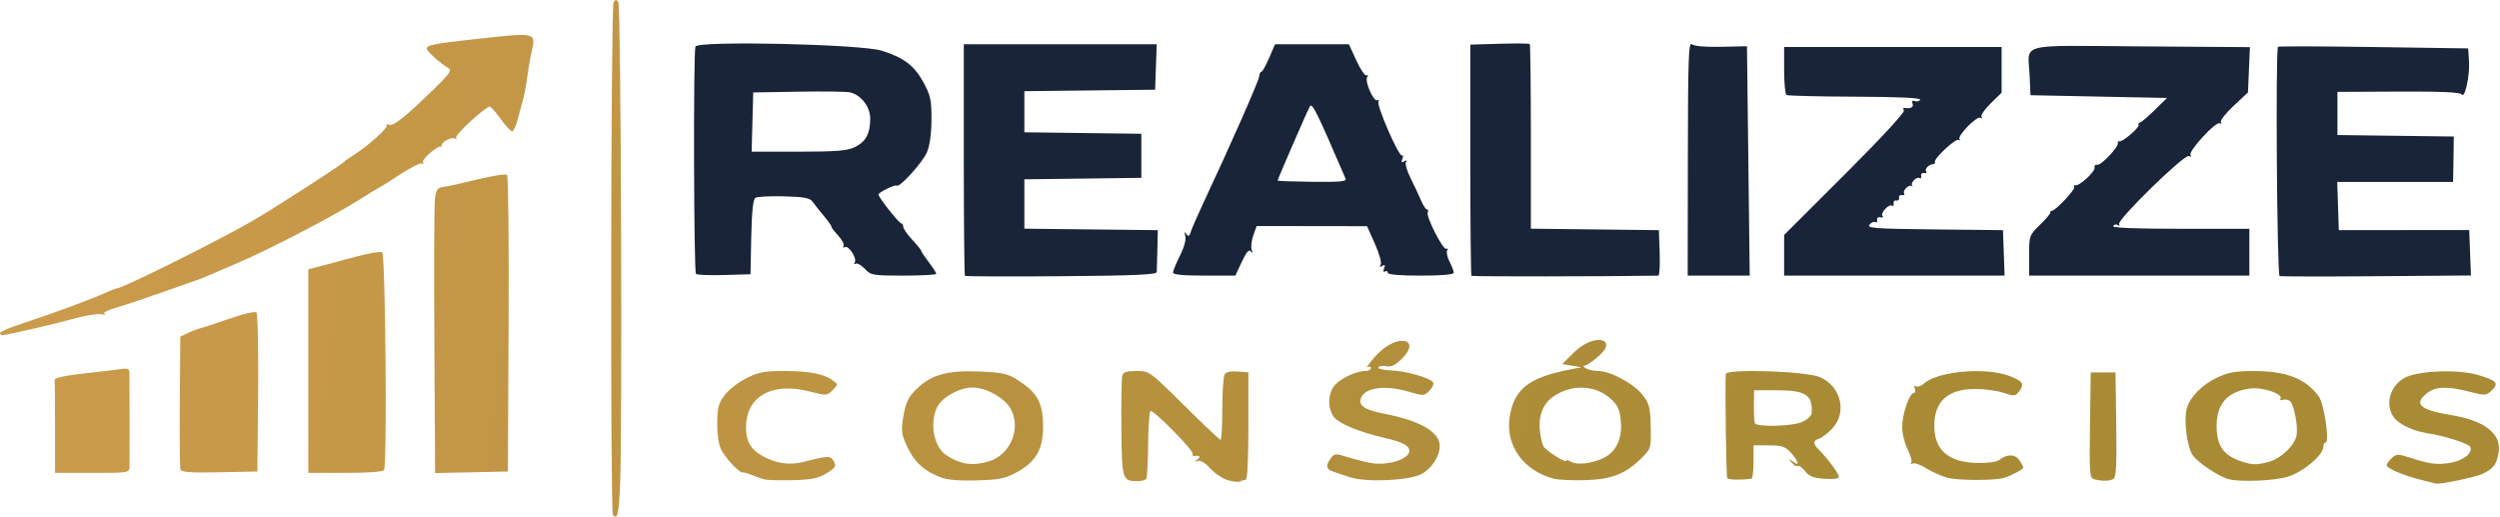
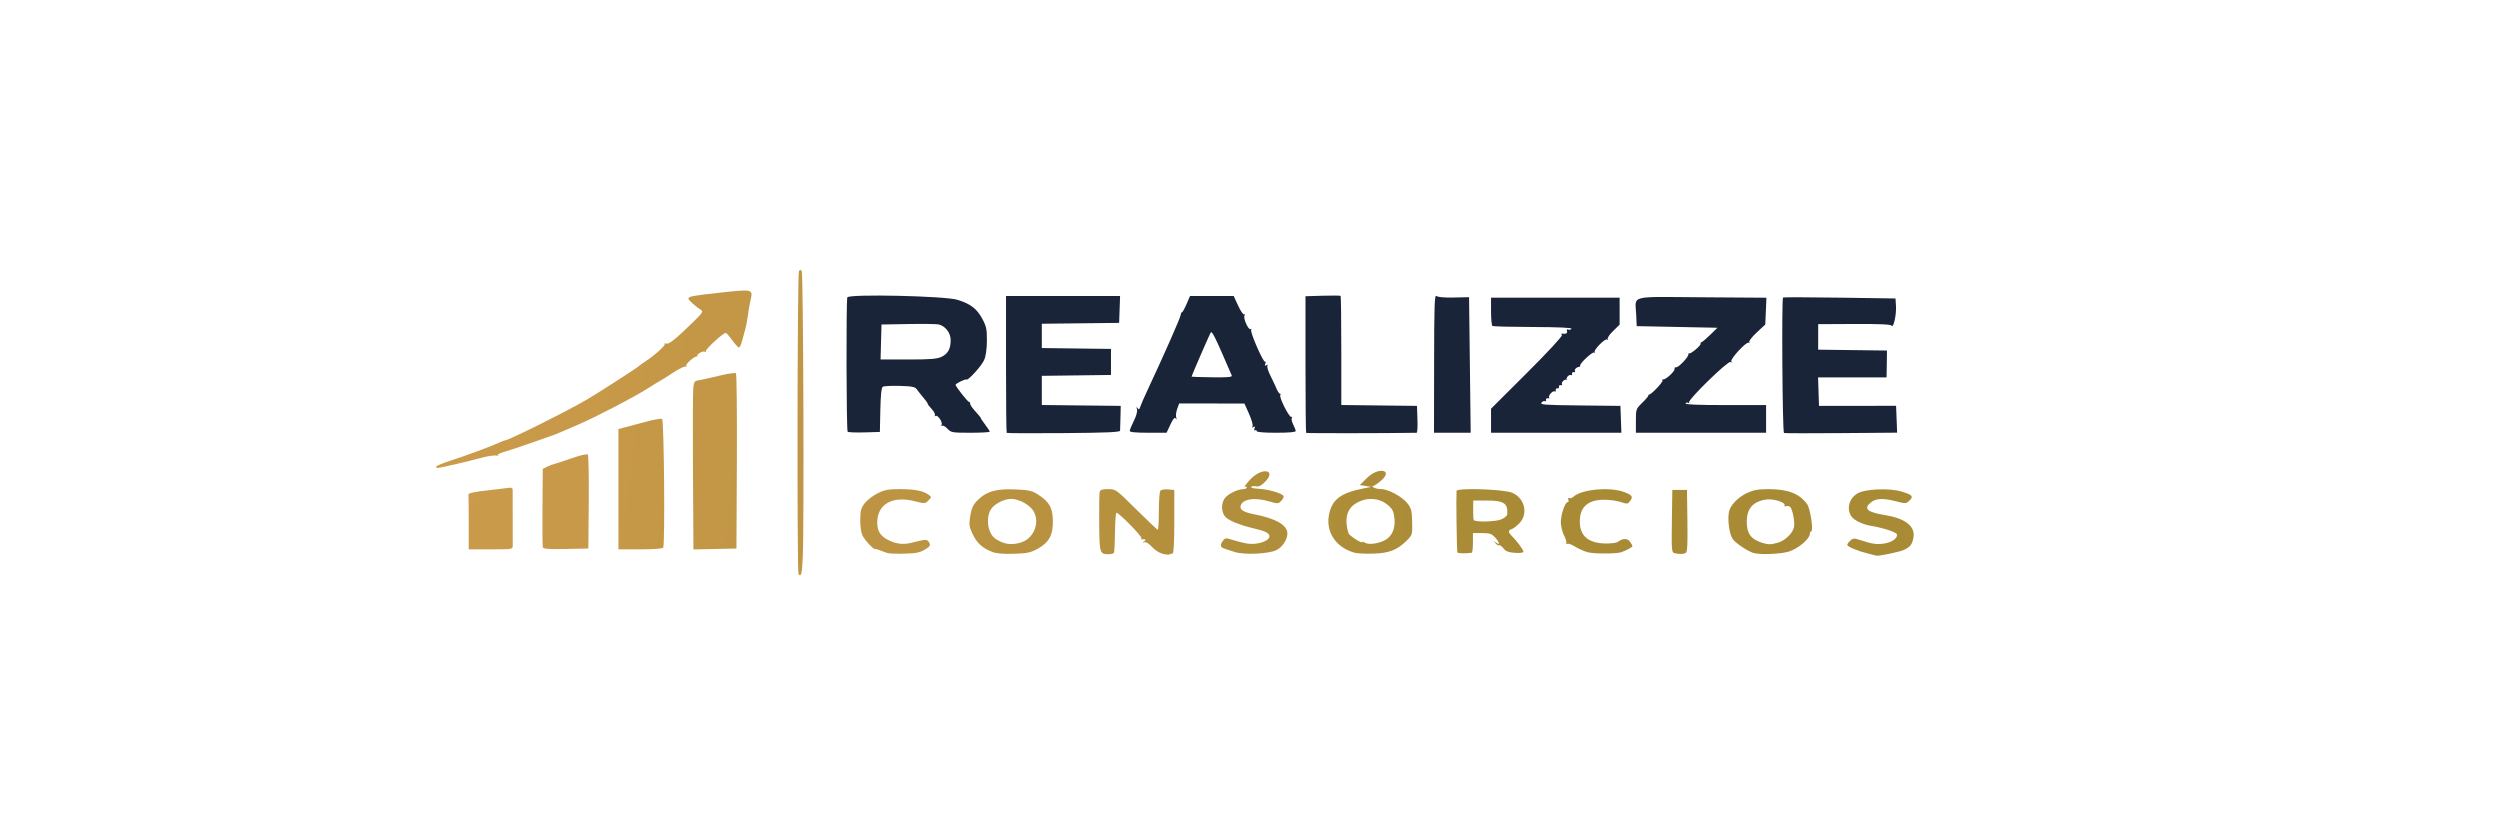
- <svg xmlns="http://www.w3.org/2000/svg" xmlns:xlink="http://www.w3.org/1999/xlink" width="76.861mm" height="15.883mm" viewBox="0 0 76.861 15.883" version="1.1" id="svg1" xml:space="preserve">
+ <svg xmlns="http://www.w3.org/2000/svg" xmlns:xlink="http://www.w3.org/1999/xlink" width="130.048mm" height="43.349mm" viewBox="0 0 130.048 43.349" version="1.1" id="svg1" xml:space="preserve">
  <defs id="defs1">
    <linearGradient id="linearGradient2">
      <stop style="stop-color:#cc9b4c;stop-opacity:1;" offset="0" id="stop2" />
      <stop style="stop-color:#a98b36;stop-opacity:1;" offset="0.713" id="stop3" />
    </linearGradient>
    <linearGradient xlink:href="#linearGradient2" id="linearGradient3" x1="-503.955" y1="427.829" x2="-210.414" y2="464.638" gradientUnits="userSpaceOnUse" gradientTransform="translate(-40.40649,121.2195)" />
  </defs>
-   <g id="g1" transform="matrix(0.2645833,0,0,0.2645833,144.0291,-137.3277)">
+   <g id="g1" transform="matrix(0.2645833,0,0,0.2645833,166.7175,-123.29)">
    <path style="fill:url(#linearGradient3)" d="m -473.109,578.889 c -0.319,-0.319 -0.248,-59.076 0.072,-59.581 0.232,-0.366 0.319,-0.366 0.555,0 0.306,0.475 0.482,50.368 0.198,56.194 -0.164,3.374 -0.296,3.915 -0.824,3.387 z m 71.467,-4.064 c -0.616,-0.184 -1.533,-0.798 -2.037,-1.364 -0.57,-0.64 -1.115,-0.967 -1.44,-0.864 -0.451,0.143 -0.457,0.119 -0.043,-0.179 0.431,-0.31 0.243,-0.495 -0.4,-0.393 -0.132,0.021 -0.204,-0.1 -0.16,-0.268 0.106,-0.405 -4.585,-5.156 -4.899,-4.962 -0.134,0.083 -0.259,1.824 -0.278,3.869 -0.019,2.045 -0.112,3.844 -0.207,3.999 -0.095,0.154 -0.561,0.278 -1.034,0.276 -1.769,-0.01 -1.809,-0.144 -1.864,-6.141 -0.028,-3.044 0.016,-5.786 0.098,-6.094 0.115,-0.433 0.49,-0.56 1.655,-0.56 1.499,0 1.525,0.019 5.544,4 2.221,2.2 4.125,4 4.233,4 0.107,0 0.197,-1.62 0.2,-3.6 0.003,-1.98 0.125,-3.79 0.273,-4.022 0.168,-0.265 0.733,-0.384 1.515,-0.32 l 1.247,0.102 v 6.24 c 0,3.943 -0.118,6.242 -0.32,6.245 -0.176,0.003 -0.464,0.087 -0.64,0.188 -0.176,0.101 -0.824,0.033 -1.44,-0.151 z m 138.72,-0.032 c -2.067,-0.516 -4,-1.339 -4,-1.704 0,-0.158 0.269,-0.53 0.597,-0.827 0.538,-0.487 0.735,-0.496 2,-0.085 2.371,0.77 3.176,0.883 4.679,0.658 1.554,-0.233 2.736,-1.118 2.458,-1.842 -0.159,-0.415 -2.86,-1.28 -5.126,-1.643 -1.581,-0.253 -3.244,-1.058 -3.787,-1.833 -1.025,-1.464 -0.472,-3.565 1.195,-4.538 1.501,-0.876 6.199,-1.078 8.617,-0.37 2.173,0.636 2.462,0.971 1.563,1.809 -0.639,0.595 -0.761,0.602 -2.56,0.135 -2.577,-0.668 -3.945,-0.62 -4.954,0.174 -1.579,1.242 -0.813,1.945 2.75,2.524 3.975,0.645 5.938,2.181 5.583,4.368 -0.225,1.387 -0.637,1.919 -1.94,2.505 -0.836,0.376 -4.911,1.219 -5.342,1.105 -0.074,-0.019 -0.854,-0.215 -1.734,-0.435 z m -192.64,-0.068 c -0.352,-0.099 -1,-0.329 -1.44,-0.512 -0.44,-0.183 -0.904,-0.311 -1.032,-0.284 -0.363,0.077 -1.957,-1.613 -2.488,-2.638 -0.295,-0.569 -0.473,-1.758 -0.462,-3.085 0.015,-1.831 0.147,-2.329 0.871,-3.278 0.469,-0.615 1.606,-1.494 2.525,-1.952 1.411,-0.703 2.1,-0.833 4.409,-0.831 2.898,0.002 4.606,0.335 5.632,1.097 0.619,0.46 0.618,0.471 -0.033,1.132 -0.644,0.653 -0.703,0.656 -2.701,0.144 -4.382,-1.122 -7.361,0.585 -7.361,4.217 0,1.552 0.558,2.524 1.873,3.26 1.623,0.908 3.16,1.131 4.847,0.702 2.891,-0.735 3.121,-0.739 3.49,-0.051 0.301,0.563 0.192,0.742 -0.834,1.377 -0.95,0.587 -1.714,0.744 -3.918,0.806 -1.506,0.042 -3.026,-0.004 -3.378,-0.103 z m 20.603,-0.206 c -1.937,-0.722 -3.086,-1.752 -3.912,-3.504 -0.68,-1.444 -0.751,-1.898 -0.522,-3.331 0.315,-1.972 0.599,-2.547 1.803,-3.659 1.599,-1.476 3.524,-1.974 7.053,-1.824 2.708,0.115 3.314,0.248 4.455,0.977 2.248,1.436 2.895,2.54 2.969,5.065 0.084,2.865 -0.731,4.393 -3.009,5.641 -1.371,0.751 -2.035,0.89 -4.64,0.972 -1.986,0.062 -3.441,-0.054 -4.197,-0.336 z m 5.549,-1.876 c 2.468,-0.739 3.757,-3.744 2.585,-6.021 -0.672,-1.305 -2.877,-2.56 -4.497,-2.56 -1.476,0 -3.491,1.102 -4.073,2.227 -0.949,1.836 -0.43,4.677 1.03,5.633 1.658,1.086 3.056,1.289 4.956,0.72 z m 42.008,1.853 c -0.704,-0.23 -1.604,-0.529 -2,-0.664 -0.823,-0.28 -0.893,-0.715 -0.251,-1.563 0.421,-0.556 0.544,-0.563 1.99,-0.107 0.847,0.267 2.067,0.574 2.71,0.681 1.96,0.328 4.421,-0.464 4.421,-1.422 0,-0.595 -0.791,-1.021 -2.727,-1.469 -3.24,-0.751 -5.562,-1.721 -6.107,-2.553 -0.649,-0.991 -0.643,-2.405 0.016,-3.41 0.555,-0.848 2.566,-1.848 3.714,-1.848 0.348,0 0.634,-0.152 0.634,-0.339 0,-0.186 -0.18,-0.232 -0.4,-0.102 -0.22,0.13 0.176,-0.42 0.88,-1.223 2.452,-2.795 5.422,-2.13 3.223,0.135 -0.826,0.85 -1.291,1.092 -1.882,0.979 -0.432,-0.083 -0.864,-0.024 -0.96,0.131 -0.096,0.155 0.571,0.313 1.482,0.352 1.789,0.076 4.564,0.872 4.892,1.403 0.111,0.18 -0.083,0.613 -0.431,0.961 -0.607,0.607 -0.706,0.612 -2.337,0.128 -2.989,-0.888 -5.476,-0.46 -5.683,0.977 -0.103,0.715 0.694,1.161 2.816,1.577 4.167,0.815 6.4,2.119 6.4,3.736 0,1.219 -0.975,2.694 -2.171,3.284 -1.519,0.749 -6.383,0.959 -8.229,0.355 z m 23.68,0.165 c -3.541,-0.928 -5.646,-3.844 -5.152,-7.137 0.491,-3.274 2.209,-4.627 7.072,-5.569 l 1.28,-0.248 -1.12,-0.184 -1.12,-0.184 1.373,-1.358 c 2.33,-2.305 5.117,-1.597 2.988,0.327 -0.727,0.657 -1.502,1.197 -1.721,1.2 -0.265,0.003 -0.238,0.109 0.081,0.315 0.264,0.171 0.92,0.312 1.457,0.315 1.432,0.007 4.191,1.501 5.189,2.809 0.76,0.996 0.875,1.455 0.921,3.666 0.052,2.482 0.033,2.548 -1.046,3.626 -1.855,1.855 -3.446,2.486 -6.521,2.585 -1.496,0.048 -3.152,-0.025 -3.68,-0.164 z m 5.807,-2.43 c 1.446,-0.722 2.158,-2.275 1.964,-4.288 -0.132,-1.371 -0.344,-1.826 -1.218,-2.606 -1.767,-1.578 -4.487,-1.68 -6.593,-0.248 -1.605,1.092 -2.039,3.107 -1.23,5.717 0.152,0.489 2.709,2.133 2.709,1.742 0,-0.108 0.252,-0.043 0.56,0.145 0.68,0.415 2.49,0.196 3.807,-0.462 z m 14.337,2.367 c -0.121,-0.196 -0.266,-10.462 -0.17,-12.094 0.038,-0.653 9.322,-0.349 10.961,0.358 2.449,1.057 3.174,4.133 1.409,5.976 -0.515,0.538 -1.199,1.061 -1.52,1.163 -0.732,0.232 -0.738,0.582 -0.024,1.296 1.03,1.029 2.32,2.77 2.32,3.13 1.3e-4,0.23 -0.586,0.315 -1.661,0.241 -1.291,-0.089 -1.797,-0.287 -2.266,-0.883 -0.332,-0.422 -0.72,-0.696 -0.862,-0.608 -0.142,0.088 -0.454,-0.091 -0.694,-0.397 -0.395,-0.504 -0.383,-0.515 0.124,-0.117 0.832,0.653 0.678,-0.059 -0.225,-1.032 -0.667,-0.72 -1.051,-0.847 -2.56,-0.847 h -1.775 v 1.92 c 0,1.056 -0.108,1.935 -0.24,1.953 -1.215,0.169 -2.694,0.138 -2.815,-0.058 z m 8.627,-6.503 c 0.677,-0.283 1.164,-0.716 1.186,-1.056 0.139,-2.115 -0.684,-2.656 -4.04,-2.656 h -2.651 l -0.022,1.809 c -0.012,0.995 0.04,1.908 0.114,2.029 0.275,0.446 4.267,0.353 5.413,-0.126 z m 16.988,6.457 c -0.704,-0.191 -1.825,-0.69 -2.492,-1.11 -0.667,-0.419 -1.373,-0.663 -1.569,-0.542 -0.199,0.123 -0.269,0.078 -0.158,-0.101 0.11,-0.177 -0.084,-0.878 -0.431,-1.557 -0.346,-0.679 -0.63,-1.85 -0.63,-2.601 0,-1.491 0.838,-3.939 1.349,-3.939 0.176,0 0.234,-0.223 0.129,-0.497 -0.116,-0.301 -0.058,-0.415 0.146,-0.289 0.185,0.114 0.602,-0.032 0.926,-0.326 1.576,-1.426 7.175,-1.919 9.904,-0.872 1.603,0.615 1.8,0.925 1.141,1.796 -0.43,0.569 -0.561,0.581 -1.829,0.16 -0.751,-0.249 -2.23,-0.449 -3.286,-0.444 -3.28,0.015 -4.851,1.531 -4.738,4.571 0.098,2.644 1.797,3.99 5.089,4.034 1.073,0.014 2.153,-0.133 2.4,-0.328 0.92,-0.725 1.875,-0.735 2.372,-0.026 0.263,0.375 0.478,0.771 0.478,0.879 0,0.197 -1.333,0.911 -2.24,1.199 -1.027,0.326 -5.345,0.32 -6.56,-0.009 z m 17.033,0.169 c -0.521,-0.136 -0.56,-0.639 -0.48,-6.283 l 0.087,-6.135 h 1.44 1.44 l 0.087,6.057 c 0.067,4.631 -0.009,6.117 -0.32,6.315 -0.431,0.273 -1.313,0.291 -2.254,0.046 z m 15.651,-0.006 c -1.112,-0.286 -3.498,-1.856 -4.152,-2.732 -0.687,-0.921 -1.099,-4.014 -0.73,-5.484 0.32,-1.276 1.815,-2.794 3.545,-3.599 1.268,-0.591 2.16,-0.751 4.173,-0.752 3.861,-0.002 6.073,0.85 7.615,2.932 0.646,0.872 1.314,5.384 0.797,5.384 -0.139,0 -0.252,0.216 -0.252,0.48 0,0.971 -2.363,2.957 -4.149,3.487 -1.609,0.478 -5.473,0.639 -6.847,0.286 z m 4.718,-2.041 c 1.388,-0.385 2.941,-1.886 3.165,-3.058 0.204,-1.068 -0.327,-3.704 -0.809,-4.012 -0.219,-0.14 -0.586,-0.185 -0.815,-0.101 -0.229,0.084 -0.338,0.026 -0.243,-0.128 0.353,-0.571 -2.093,-1.394 -3.55,-1.194 -2.62,0.359 -3.873,1.771 -3.873,4.363 0,2.358 0.841,3.49 3.103,4.177 1.161,0.352 1.614,0.345 3.021,-0.045 z m -257.402,-3.971 c 0,-2.904 -0.021,-5.388 -0.047,-5.52 -0.052,-0.266 1.459,-0.565 4.367,-0.863 1.056,-0.108 2.46,-0.277 3.12,-0.375 1.015,-0.151 1.201,-0.087 1.205,0.41 0.019,2.083 0.03,10.315 0.014,10.908 -0.019,0.71 -0.079,0.72 -4.339,0.72 h -4.32 z m 14.575,4.889 c -0.073,-0.225 -0.106,-3.791 -0.073,-7.924 l 0.059,-7.515 0.883,-0.424 c 0.486,-0.233 1.134,-0.48 1.44,-0.55 0.306,-0.069 1.837,-0.573 3.402,-1.12 1.626,-0.568 2.965,-0.874 3.125,-0.714 0.154,0.154 0.242,4.375 0.195,9.379 l -0.085,9.099 -4.407,0.089 c -3.358,0.068 -4.438,-0.008 -4.539,-0.32 z m 14.865,-11.437 v -11.828 l 1.36,-0.354 c 0.748,-0.195 2.6,-0.689 4.117,-1.098 1.516,-0.409 2.916,-0.645 3.11,-0.525 0.382,0.236 0.59,24.702 0.215,25.31 -0.118,0.192 -1.95,0.323 -4.501,0.323 h -4.301 z m 14.652,-3.443 c -0.051,-8.409 -0.02,-15.865 0.068,-16.569 0.134,-1.074 0.289,-1.296 0.96,-1.377 0.44,-0.053 2.231,-0.451 3.981,-0.883 1.749,-0.432 3.299,-0.668 3.443,-0.524 0.144,0.144 0.225,7.958 0.179,17.363 l -0.083,17.101 -4.228,0.089 -4.228,0.089 z m -50.492,-0.993 c 0,-0.145 1.26,-0.671 2.8,-1.168 3.125,-1.009 8.027,-2.823 9.568,-3.539 0.555,-0.258 1.098,-0.469 1.207,-0.469 0.701,0 12.562,-5.925 16.185,-8.084 2.922,-1.741 9.976,-6.301 10.24,-6.618 0.088,-0.106 0.592,-0.466 1.12,-0.8 1.673,-1.058 3.991,-3.134 3.815,-3.418 -0.093,-0.15 0.039,-0.193 0.293,-0.096 0.511,0.196 1.796,-0.825 5.172,-4.105 1.929,-1.875 2.165,-2.221 1.697,-2.495 -0.921,-0.539 -2.497,-1.947 -2.497,-2.232 0,-0.423 0.805,-0.583 5.551,-1.105 7.339,-0.808 7.18,-0.846 6.62,1.592 -0.162,0.704 -0.383,2 -0.492,2.88 -0.109,0.88 -0.325,2.032 -0.48,2.56 -0.155,0.528 -0.44,1.572 -0.632,2.32 -0.193,0.748 -0.48,1.36 -0.638,1.36 -0.158,0 -0.753,-0.648 -1.322,-1.44 -0.569,-0.792 -1.14,-1.44 -1.268,-1.44 -0.517,0 -4.107,3.31 -3.92,3.613 0.115,0.186 0.043,0.228 -0.167,0.098 -0.405,-0.25 -1.742,0.538 -1.488,0.878 0.087,0.116 0.068,0.146 -0.042,0.065 -0.34,-0.249 -2.366,1.478 -2.148,1.831 0.113,0.184 0.062,0.245 -0.115,0.135 -0.177,-0.109 -1.274,0.427 -2.438,1.192 -1.164,0.765 -2.302,1.479 -2.528,1.587 -0.226,0.108 -1.347,0.792 -2.491,1.52 -2.758,1.754 -10.36,5.708 -13.76,7.155 -1.496,0.637 -3.08,1.319 -3.52,1.515 -0.44,0.196 -0.944,0.402 -1.12,0.458 -0.176,0.056 -1.976,0.69 -4,1.409 -2.024,0.719 -4.542,1.562 -5.596,1.873 -1.171,0.346 -1.731,0.644 -1.44,0.766 0.262,0.11 0.109,0.125 -0.34,0.033 -0.449,-0.091 -1.889,0.134 -3.2,0.501 -2.343,0.656 -7.869,1.93 -8.369,1.93 -0.14,0 -0.255,-0.119 -0.255,-0.264 z" id="path2" />
    <path d="m -432.191,551.085 c -0.073,-0.073 -0.133,-6.157 -0.133,-13.52 V 524.178 h 11.213 11.213 l -0.093,2.64 -0.093,2.64 -7.6,0.086 -7.6,0.086 v 2.388 2.388 l 6.8,0.086 6.8,0.086 v 2.56 2.56 l -6.8,0.086 -6.8,0.086 v 2.868 2.868 l 7.756,0.086 7.756,0.086 -0.048,2.24 c -0.027,1.232 -0.061,2.416 -0.076,2.632 -0.021,0.299 -2.644,0.413 -11.095,0.48 -6.087,0.049 -11.127,0.028 -11.2,-0.045 z m 58.88,0 c -0.073,-0.073 -0.133,-6.148 -0.133,-13.499 v -13.366 l 3.388,-0.101 c 1.863,-0.055 3.447,-0.041 3.52,0.033 0.073,0.073 0.132,4.931 0.132,10.794 v 10.661 l 7.44,0.086 7.44,0.086 0.093,2.64 c 0.051,1.452 -0.021,2.642 -0.16,2.644 -5.859,0.102 -21.624,0.118 -21.72,0.022 z m 93.945,0.027 c -0.306,-0.103 -0.489,-26.335 -0.186,-26.64 0.073,-0.073 5.077,-0.061 11.12,0.027 l 10.987,0.16 0.097,1.503 c 0.108,1.67 -0.503,4.414 -0.855,3.844 -0.157,-0.254 -2.35,-0.352 -7.333,-0.329 l -7.109,0.034 v 2.507 2.507 l 6.763,0.086 6.763,0.086 -0.021,1.68 c -0.012,0.924 -0.031,2.112 -0.043,2.64 l -0.021,0.96 h -6.732 -6.732 l 0.092,2.8 0.092,2.8 7.579,-0.006 7.579,-0.006 0.101,2.639 0.101,2.639 -10.961,0.087 c -6.029,0.048 -11.105,0.039 -11.28,-0.019 z m -184.094,-0.256 c -0.254,-0.254 -0.313,-25.753 -0.061,-26.411 0.269,-0.702 19.215,-0.284 21.653,0.478 2.58,0.806 3.809,1.743 4.872,3.717 0.811,1.506 0.926,2.049 0.914,4.311 -0.009,1.658 -0.202,3.023 -0.537,3.799 -0.509,1.18 -3.203,4.145 -3.498,3.85 -0.167,-0.167 -2.127,0.788 -2.127,1.036 0,0.314 2.381,3.343 2.628,3.343 0.138,0 0.252,0.18 0.253,0.4 8.2e-4,0.22 0.469,0.899 1.04,1.508 0.571,0.61 1.039,1.186 1.04,1.28 5.7e-4,0.095 0.397,0.689 0.88,1.322 0.483,0.633 0.879,1.245 0.879,1.36 0,0.115 -1.703,0.21 -3.784,0.21 -3.61,0 -3.818,-0.036 -4.527,-0.79 -0.408,-0.435 -0.888,-0.7 -1.065,-0.591 -0.181,0.112 -0.225,0.041 -0.1,-0.161 0.293,-0.475 -0.737,-2.033 -1.168,-1.766 -0.184,0.114 -0.243,0.059 -0.131,-0.122 0.112,-0.181 -0.18,-0.743 -0.649,-1.249 -0.469,-0.506 -0.816,-0.965 -0.77,-1.02 0.045,-0.055 -0.324,-0.582 -0.821,-1.171 -0.497,-0.589 -1.091,-1.338 -1.319,-1.664 -0.345,-0.492 -0.917,-0.607 -3.36,-0.677 -1.619,-0.046 -3.12,0.033 -3.335,0.177 -0.267,0.179 -0.419,1.624 -0.48,4.568 l -0.09,4.307 -3.056,0.091 c -1.681,0.05 -3.157,-0.01 -3.28,-0.133 z m 18.454,-14.722 c 1.281,-0.611 1.802,-1.57 1.802,-3.316 0,-1.372 -1.038,-2.729 -2.331,-3.048 -0.39,-0.096 -3.085,-0.134 -5.989,-0.083 l -5.28,0.091 -0.091,3.44 -0.091,3.44 h 5.44 c 4.38,0 5.654,-0.102 6.54,-0.524 z m 37.002,14.571 c 0,-0.194 0.364,-1.078 0.808,-1.962 0.489,-0.974 0.734,-1.876 0.619,-2.286 -0.137,-0.492 -0.105,-0.556 0.117,-0.235 0.243,0.351 0.354,0.292 0.536,-0.283 0.127,-0.399 0.778,-1.894 1.448,-3.322 3.117,-6.644 6.441,-14.17 6.482,-14.677 0.025,-0.308 0.141,-0.56 0.258,-0.56 0.117,0 0.522,-0.72 0.901,-1.6 l 0.688,-1.6 h 4.296 4.296 l 0.873,1.903 c 0.48,1.046 1.013,1.816 1.184,1.711 0.179,-0.111 0.207,-0.024 0.065,0.205 -0.317,0.513 0.773,2.948 1.201,2.683 0.179,-0.11 0.229,-0.045 0.111,0.145 -0.261,0.422 2.387,6.491 2.738,6.274 0.137,-0.085 0.155,0.093 0.039,0.395 -0.154,0.402 -0.097,0.479 0.213,0.287 0.276,-0.171 0.347,-0.138 0.204,0.094 -0.121,0.196 0.129,1.046 0.554,1.889 0.426,0.844 0.97,2.002 1.208,2.574 0.239,0.572 0.552,1.04 0.695,1.04 0.143,0 0.177,0.135 0.075,0.3 -0.267,0.432 1.807,4.501 2.177,4.272 0.17,-0.105 0.21,-0.029 0.087,0.169 -0.122,0.198 -6.4e-4,0.789 0.271,1.314 0.271,0.524 0.493,1.105 0.493,1.289 0,0.216 -1.372,0.336 -3.84,0.336 -2.489,0 -3.84,-0.119 -3.84,-0.339 0,-0.186 -0.142,-0.251 -0.316,-0.143 -0.188,0.116 -0.231,-0.027 -0.106,-0.354 0.154,-0.402 0.097,-0.479 -0.213,-0.287 -0.291,0.18 -0.348,0.139 -0.18,-0.132 0.136,-0.221 -0.159,-1.294 -0.671,-2.441 l -0.914,-2.047 -6.416,-0.009 -6.416,-0.009 -0.39,1.079 c -0.215,0.593 -0.302,1.349 -0.194,1.68 0.135,0.413 0.104,0.474 -0.097,0.195 -0.209,-0.291 -0.507,0.051 -1.045,1.2 l -0.752,1.606 h -3.625 c -2.433,0 -3.625,-0.116 -3.625,-0.354 z m 20.061,-10.912 c -3.406,-7.902 -3.888,-8.873 -4.162,-8.383 -0.308,0.55 -3.739,8.449 -3.739,8.607 0,0.051 1.818,0.114 4.04,0.141 3.201,0.039 4.003,-0.037 3.861,-0.366 z m 39.786,-2.363 c 0.017,-11.577 0.086,-13.573 0.463,-13.26 0.278,0.231 1.555,0.344 3.427,0.302 l 2.983,-0.066 0.16,13.326 0.16,13.326 -3.606,-1.5e-4 -3.606,-1.5e-4 z m 11.193,11.266 v -2.363 l 7.073,-7.054 c 4.067,-4.056 6.981,-7.203 6.856,-7.405 -0.119,-0.193 -0.098,-0.33 0.047,-0.305 0.725,0.126 1.115,-0.076 0.954,-0.494 -0.114,-0.298 -0.024,-0.405 0.253,-0.298 0.237,0.091 0.521,0.021 0.63,-0.156 0.131,-0.211 -2.448,-0.331 -7.533,-0.351 -4.252,-0.016 -7.855,-0.106 -8.006,-0.2 -0.151,-0.093 -0.274,-1.385 -0.274,-2.871 v -2.701 h 12.64 12.64 v 2.655 2.655 l -1.267,1.237 c -0.697,0.68 -1.178,1.38 -1.071,1.554 0.108,0.175 0.053,0.229 -0.121,0.121 -0.416,-0.257 -2.749,2.135 -2.428,2.489 0.136,0.149 0.09,0.182 -0.101,0.073 -0.357,-0.203 -2.916,2.188 -2.772,2.591 0.044,0.124 -0.028,0.227 -0.16,0.229 -0.499,0.01 -1.043,0.531 -0.861,0.825 0.104,0.168 -0.002,0.266 -0.235,0.218 -0.233,-0.048 -0.384,0.103 -0.336,0.336 0.048,0.233 -0.043,0.343 -0.204,0.244 -0.337,-0.208 -1.077,0.567 -0.841,0.882 0.086,0.116 0.062,0.14 -0.053,0.053 -0.315,-0.235 -1.09,0.504 -0.882,0.841 0.099,0.16 -0.01,0.252 -0.244,0.204 -0.233,-0.048 -0.388,0.092 -0.344,0.312 0.044,0.22 -0.1,0.364 -0.32,0.32 -0.22,-0.044 -0.36,0.111 -0.312,0.344 0.048,0.233 -0.04,0.344 -0.197,0.248 -0.378,-0.233 -1.401,0.912 -1.091,1.221 0.132,0.132 0.025,0.193 -0.239,0.134 -0.266,-0.059 -0.441,0.083 -0.392,0.317 0.048,0.233 -0.043,0.343 -0.204,0.244 -0.16,-0.099 -0.468,0.032 -0.682,0.291 -0.342,0.412 0.605,0.482 7.564,0.556 l 7.954,0.086 0.093,2.64 0.093,2.64 h -12.813 -12.813 z m 28.48,0.028 c 0,-2.298 0.02,-2.355 1.264,-3.569 0.695,-0.679 1.235,-1.32 1.2,-1.425 -0.035,-0.105 0.037,-0.191 0.161,-0.191 0.428,0 2.788,-2.505 2.618,-2.78 -0.094,-0.152 -0.045,-0.236 0.108,-0.188 0.444,0.14 2.348,-1.597 2.254,-2.056 -0.047,-0.229 0.098,-0.379 0.322,-0.334 0.445,0.09 2.522,-2.116 2.392,-2.541 -0.044,-0.144 0.035,-0.226 0.175,-0.182 0.35,0.11 2.336,-1.586 2.23,-1.904 -0.047,-0.141 0.038,-0.277 0.188,-0.302 0.15,-0.025 0.913,-0.673 1.694,-1.44 l 1.421,-1.394 -7.934,-0.16 -7.934,-0.16 -0.097,-2.229 c -0.172,-3.946 -1.679,-3.544 12.916,-3.444 l 12.687,0.087 -0.113,2.633 -0.113,2.633 -1.675,1.559 c -0.921,0.857 -1.583,1.708 -1.471,1.889 0.112,0.182 0.057,0.239 -0.124,0.128 -0.44,-0.272 -3.686,3.244 -3.409,3.692 0.135,0.218 0.069,0.26 -0.172,0.111 -0.476,-0.294 -8.42,7.449 -8.127,7.922 0.108,0.175 0.041,0.222 -0.151,0.104 -0.191,-0.118 -0.438,-0.068 -0.548,0.111 -0.134,0.217 2.468,0.325 7.818,0.325 h 8.019 v 2.72 2.72 h -12.8 -12.8 z" style="fill:#192438;fill-opacity:1" id="path1" />
  </g>
</svg>
